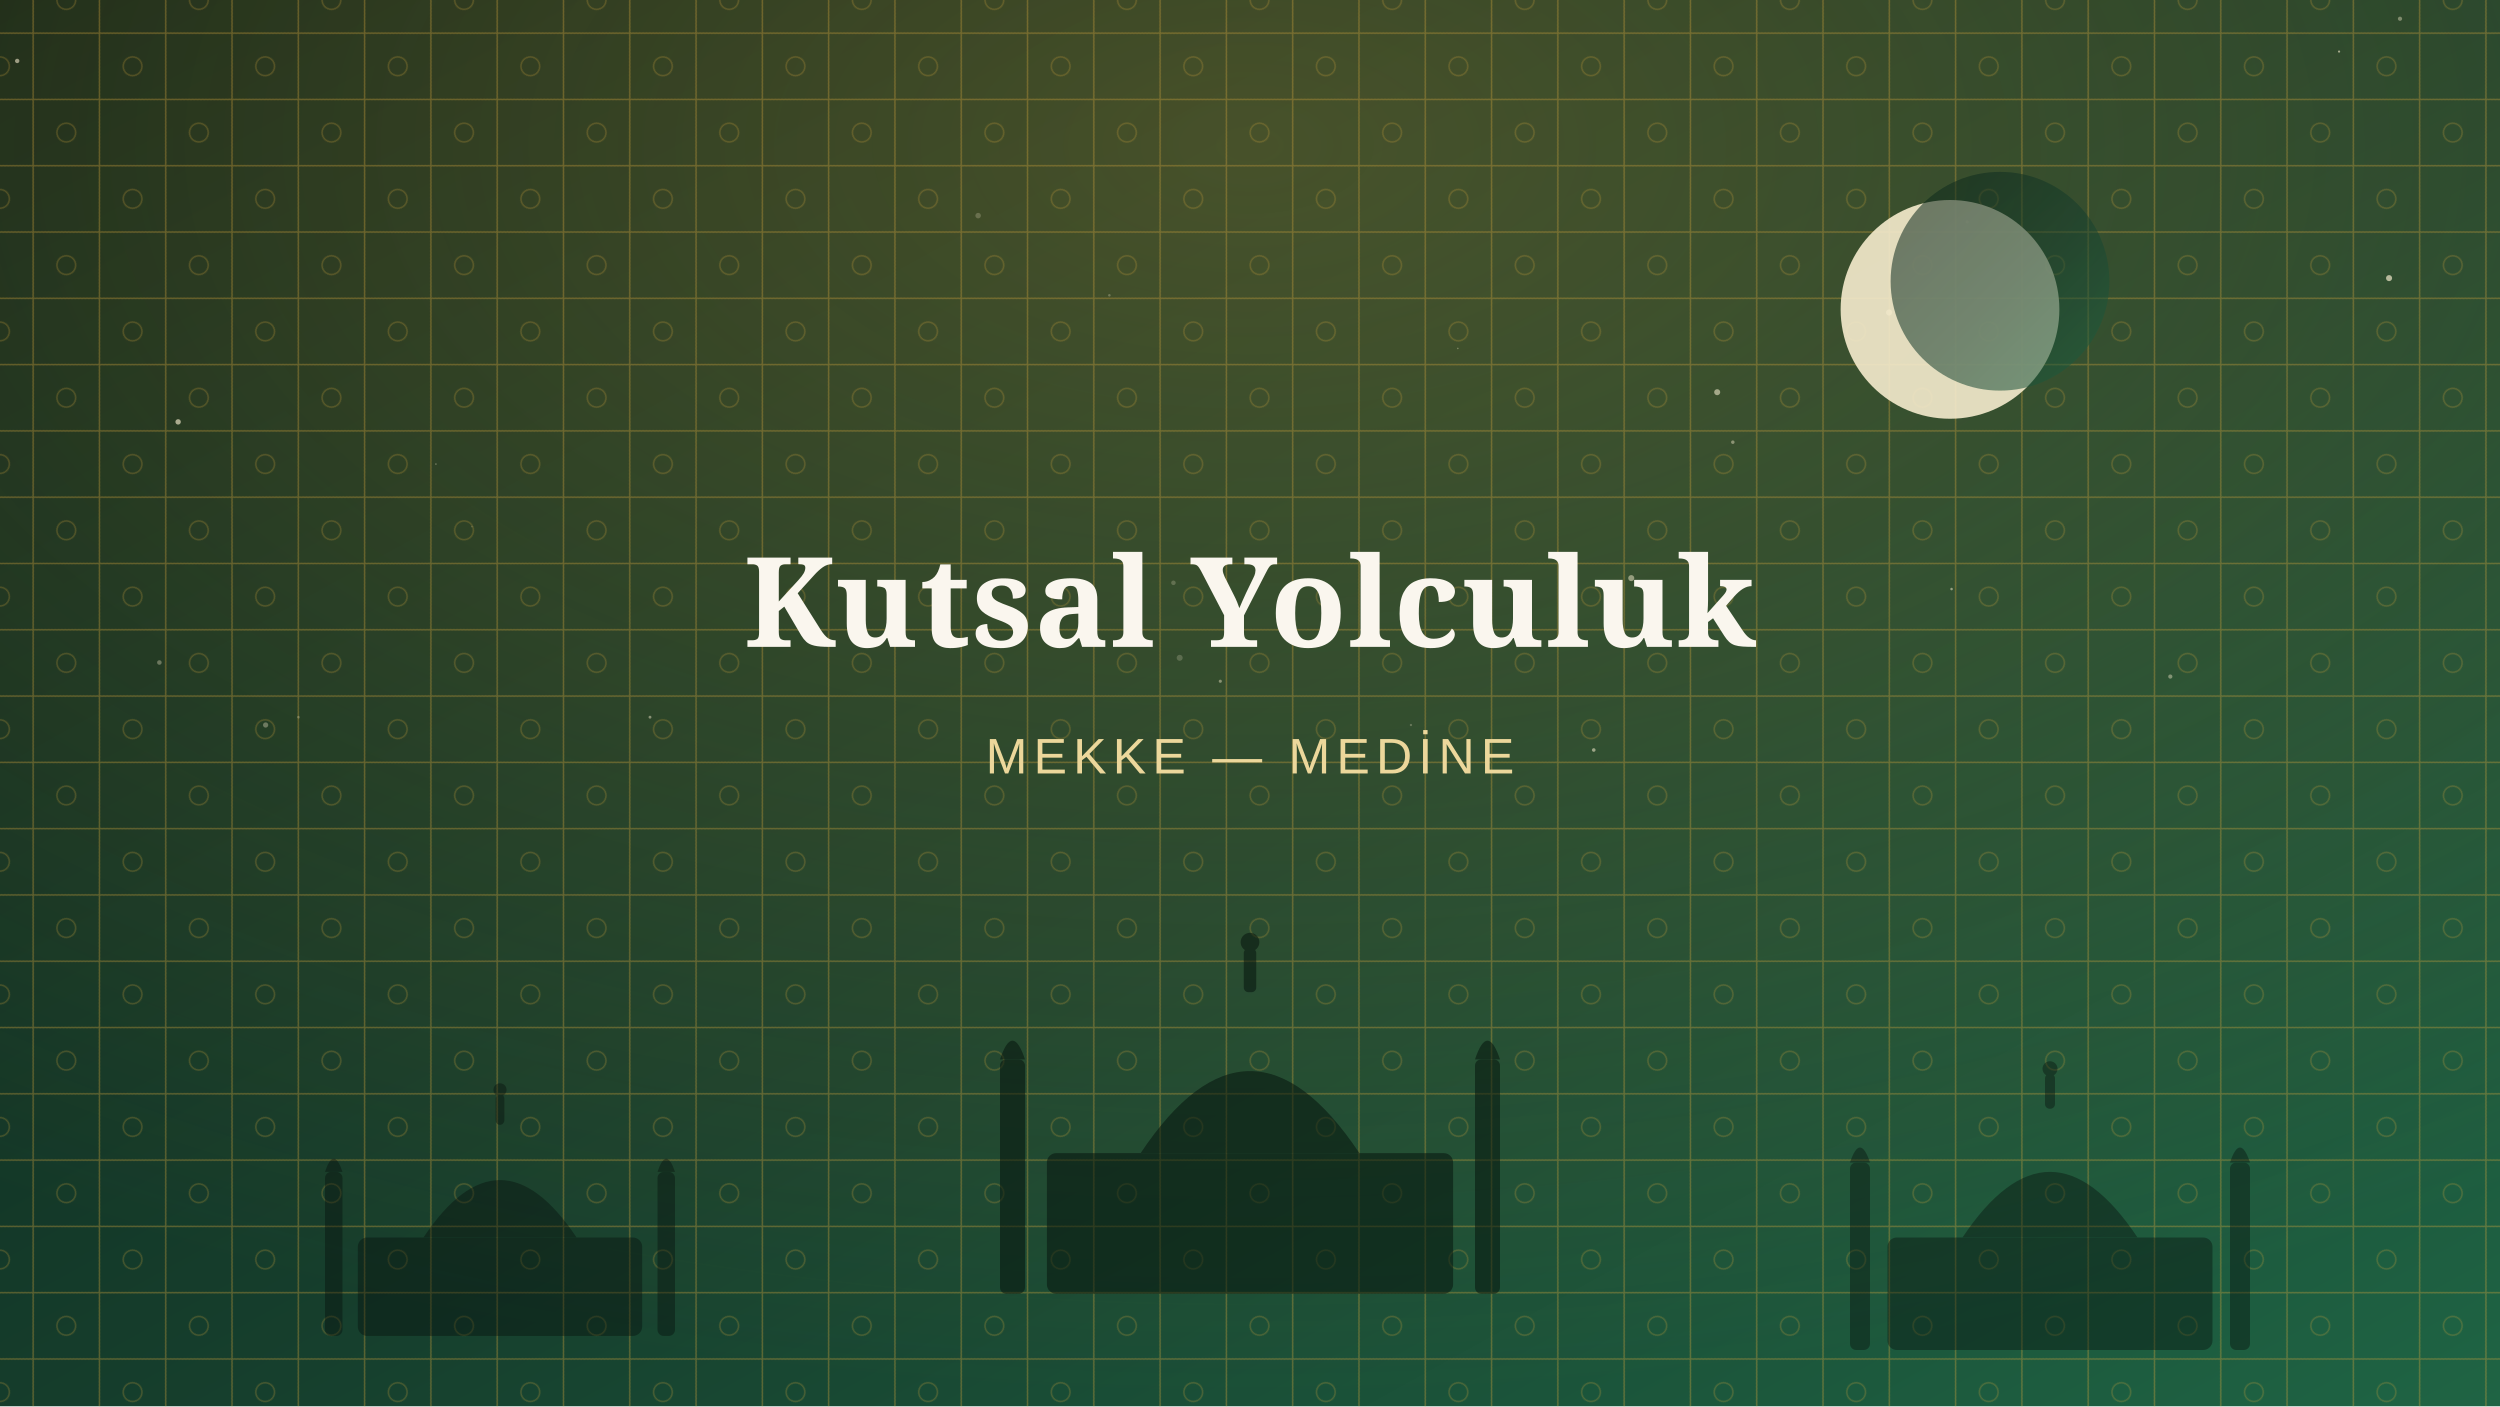
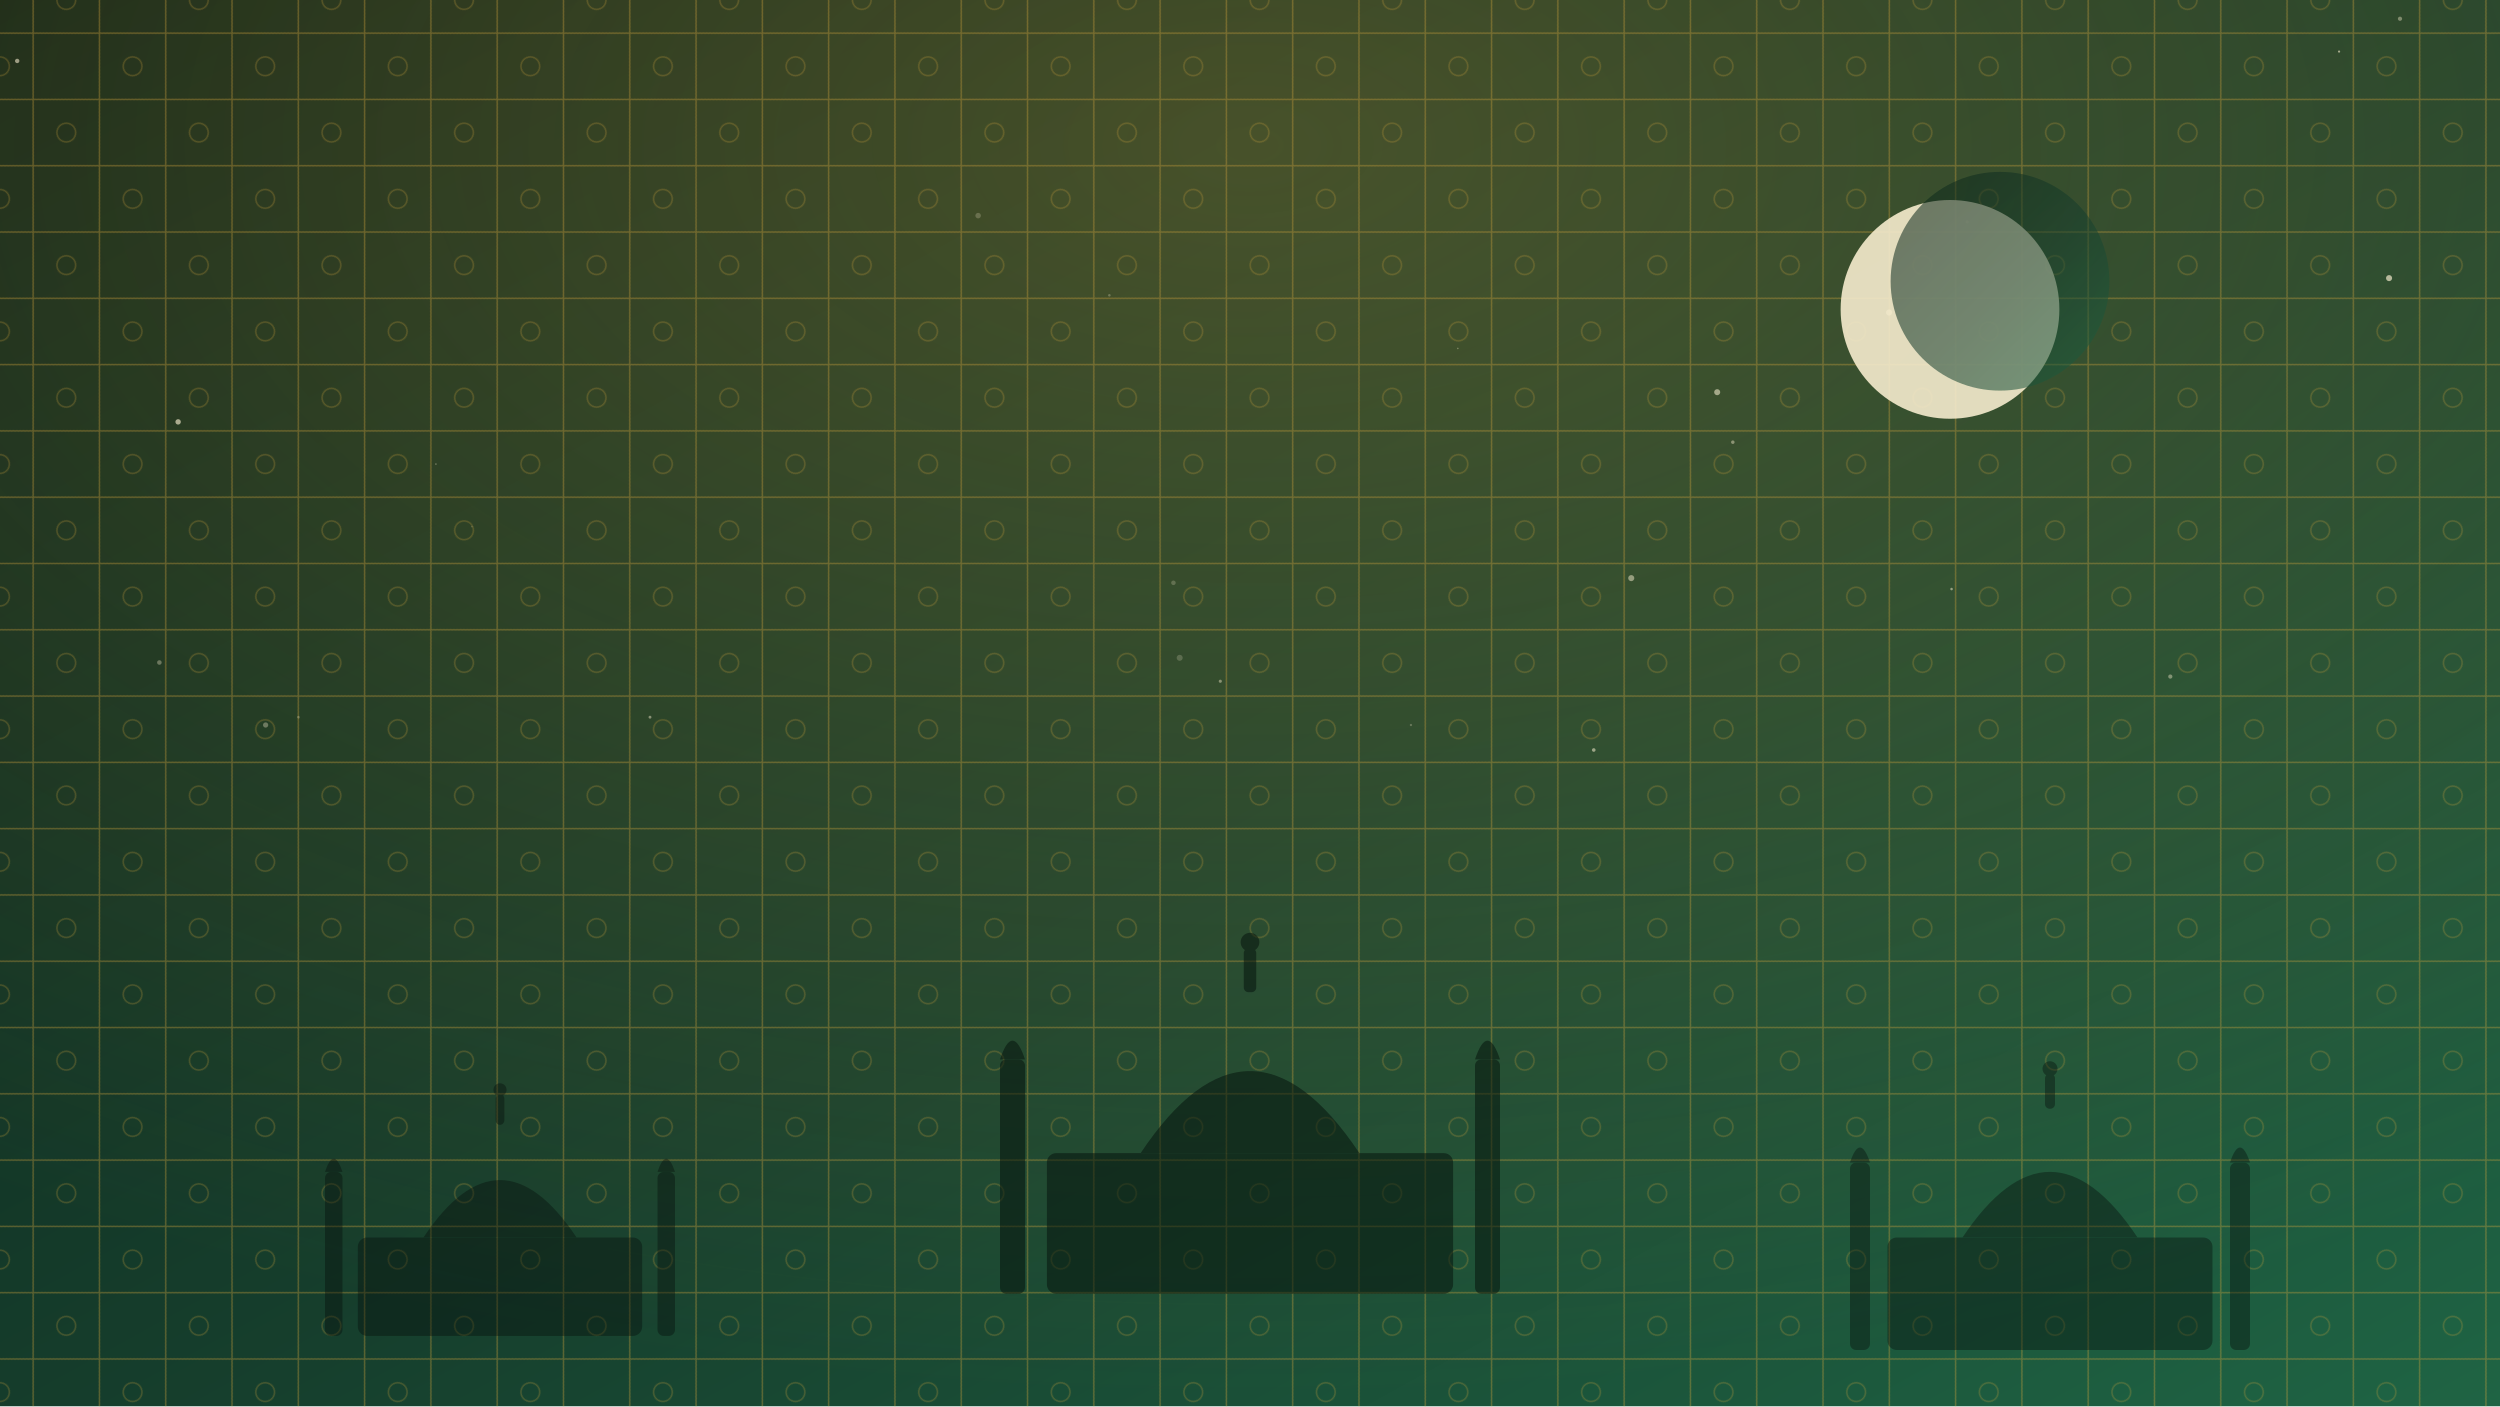
<svg xmlns="http://www.w3.org/2000/svg" width="1600" height="900" viewBox="0 0 1600 900" role="img">
  <defs>
    <linearGradient id="g5" x1="0" y1="0" x2="1" y2="1">
      <stop offset="0" stop-color="#0a2016" />
      <stop offset="0.55" stop-color="#163f2d" />
      <stop offset="1" stop-color="#1f6444" />
    </linearGradient>
    <radialGradient id="g5g" cx="0.5" cy="0.1" r="0.9">
      <stop offset="0" stop-color="#d4a53d" stop-opacity="0.28" />
      <stop offset="1" stop-color="#d4a53d" stop-opacity="0" />
    </radialGradient>
    <pattern id="g5p" width="60" height="60" patternUnits="userSpaceOnUse" patternTransform="rotate(45)">
      <path d="M30 0 L60 30 L30 60 L0 30 Z" fill="none" stroke="#d4a53d" stroke-width="1" opacity="0.35" />
      <circle cx="30" cy="30" r="6" fill="none" stroke="#d4a53d" stroke-width="1" opacity="0.25" />
    </pattern>
  </defs>
  <rect width="1600" height="900" fill="url(#g5)" />
  <rect width="1600" height="900" fill="url(#g5p)" />
  <rect width="1600" height="900" fill="url(#g5g)" />
  <circle cx="626" cy="138" r="1.77" fill="#f5ebcd" opacity="0.23" />
  <circle cx="781" cy="436" r="1.01" fill="#f5ebcd" opacity="0.44" />
  <circle cx="751" cy="373" r="1.45" fill="#f5ebcd" opacity="0.23" />
  <circle cx="933" cy="223" r="0.52" fill="#f5ebcd" opacity="0.35" />
  <circle cx="416" cy="459" r="0.93" fill="#f5ebcd" opacity="0.46" />
  <circle cx="11" cy="39" r="1.41" fill="#f5ebcd" opacity="0.58" />
  <circle cx="1536" cy="12" r="1.35" fill="#f5ebcd" opacity="0.40" />
  <circle cx="170" cy="464" r="1.68" fill="#f5ebcd" opacity="0.35" />
  <circle cx="279" cy="297" r="0.42" fill="#f5ebcd" opacity="0.58" />
  <circle cx="302" cy="337" r="0.52" fill="#f5ebcd" opacity="0.20" />
  <circle cx="1109" cy="283" r="1.13" fill="#f5ebcd" opacity="0.44" />
  <circle cx="1020" cy="480" r="1.16" fill="#f5ebcd" opacity="0.55" />
  <circle cx="1497" cy="33" r="0.70" fill="#f5ebcd" opacity="0.60" />
  <circle cx="1099" cy="251" r="1.94" fill="#f5ebcd" opacity="0.57" />
  <circle cx="102" cy="424" r="1.47" fill="#f5ebcd" opacity="0.34" />
  <circle cx="1389" cy="433" r="1.35" fill="#f5ebcd" opacity="0.42" />
  <circle cx="1209" cy="200" r="1.98" fill="#f5ebcd" opacity="0.58" />
  <circle cx="191" cy="459" r="0.84" fill="#f5ebcd" opacity="0.28" />
  <circle cx="1044" cy="370" r="1.95" fill="#f5ebcd" opacity="0.50" />
  <circle cx="903" cy="464" r="0.72" fill="#f5ebcd" opacity="0.28" />
  <circle cx="755" cy="421" r="1.93" fill="#f5ebcd" opacity="0.21" />
  <circle cx="1529" cy="178" r="1.95" fill="#f5ebcd" opacity="0.68" />
  <circle cx="1249" cy="377" r="0.82" fill="#f5ebcd" opacity="0.52" />
  <circle cx="1259" cy="142" r="1.00" fill="#f5ebcd" opacity="0.44" />
  <circle cx="710" cy="189" r="0.82" fill="#f5ebcd" opacity="0.28" />
  <circle cx="114" cy="270" r="1.74" fill="#f5ebcd" opacity="0.64" />
  <ellipse cx="1248" cy="198" rx="70" ry="70" fill="#f5ebcd" opacity="0.9" />
  <ellipse cx="1280" cy="180" rx="70" ry="70" fill="url(#g5)" opacity="0.55" />
  <g fill="#06140d" opacity="0.55">
    <rect x="670" y="738" width="260" height="90" rx="6" />
    <path d="M 730 738                Q 800 633 870 738 Z" />
    <rect x="796" y="607" width="8" height="28" rx="3" />
    <circle cx="800" cy="603" r="6" />
    <rect x="640" y="678" width="16" height="150" rx="4" />
    <path d="M 640 678 q 8 -24 16 0 Z" />
    <rect x="944" y="678" width="16" height="150" rx="4" />
    <path d="M 944 678 q 8 -24 16 0 Z" />
  </g>
  <g fill="#040d09" opacity="0.4">
    <rect x="229" y="792" width="182" height="63" rx="6" />
    <path d="M 271 792                Q 320 718.5 369 792 Z" />
    <rect x="317.2" y="700.3" width="5.6" height="19.6" rx="3" />
    <circle cx="320" cy="697.5" r="4.2" />
    <rect x="208" y="750" width="11.2" height="105" rx="4" />
    <path d="M 208 750 q 5.6 -16.8 11.2 0 Z" />
    <rect x="420.8" y="750" width="11.2" height="105" rx="4" />
    <path d="M 420.8 750 q 5.6 -16.8 11.2 0 Z" />
  </g>
  <g fill="#040d09" opacity="0.4">
    <rect x="1208" y="792" width="208" height="72" rx="6" />
    <path d="M 1256 792                Q 1312 708 1368 792 Z" />
    <rect x="1308.8" y="687.2" width="6.4" height="22.4" rx="3" />
    <circle cx="1312" cy="684" r="4.8" />
    <rect x="1184" y="744" width="12.8" height="120" rx="4" />
    <path d="M 1184 744 q 6.4 -19.2 12.8 0 Z" />
    <rect x="1427.2" y="744" width="12.8" height="120" rx="4" />
    <path d="M 1427.2 744 q 6.4 -19.2 12.8 0 Z" />
  </g>
-   <text x="800" y="414" text-anchor="middle" font-family="Georgia, serif" font-size="80" fill="#faf6ee" font-weight="700" letter-spacing="1">Kutsal Yolculuk</text>
-   <text x="800" y="495" text-anchor="middle" font-family="Arial, sans-serif" font-size="32" fill="#ecd79b" letter-spacing="4" text-transform="uppercase">MEKKE — MEDİNE</text>
</svg>
